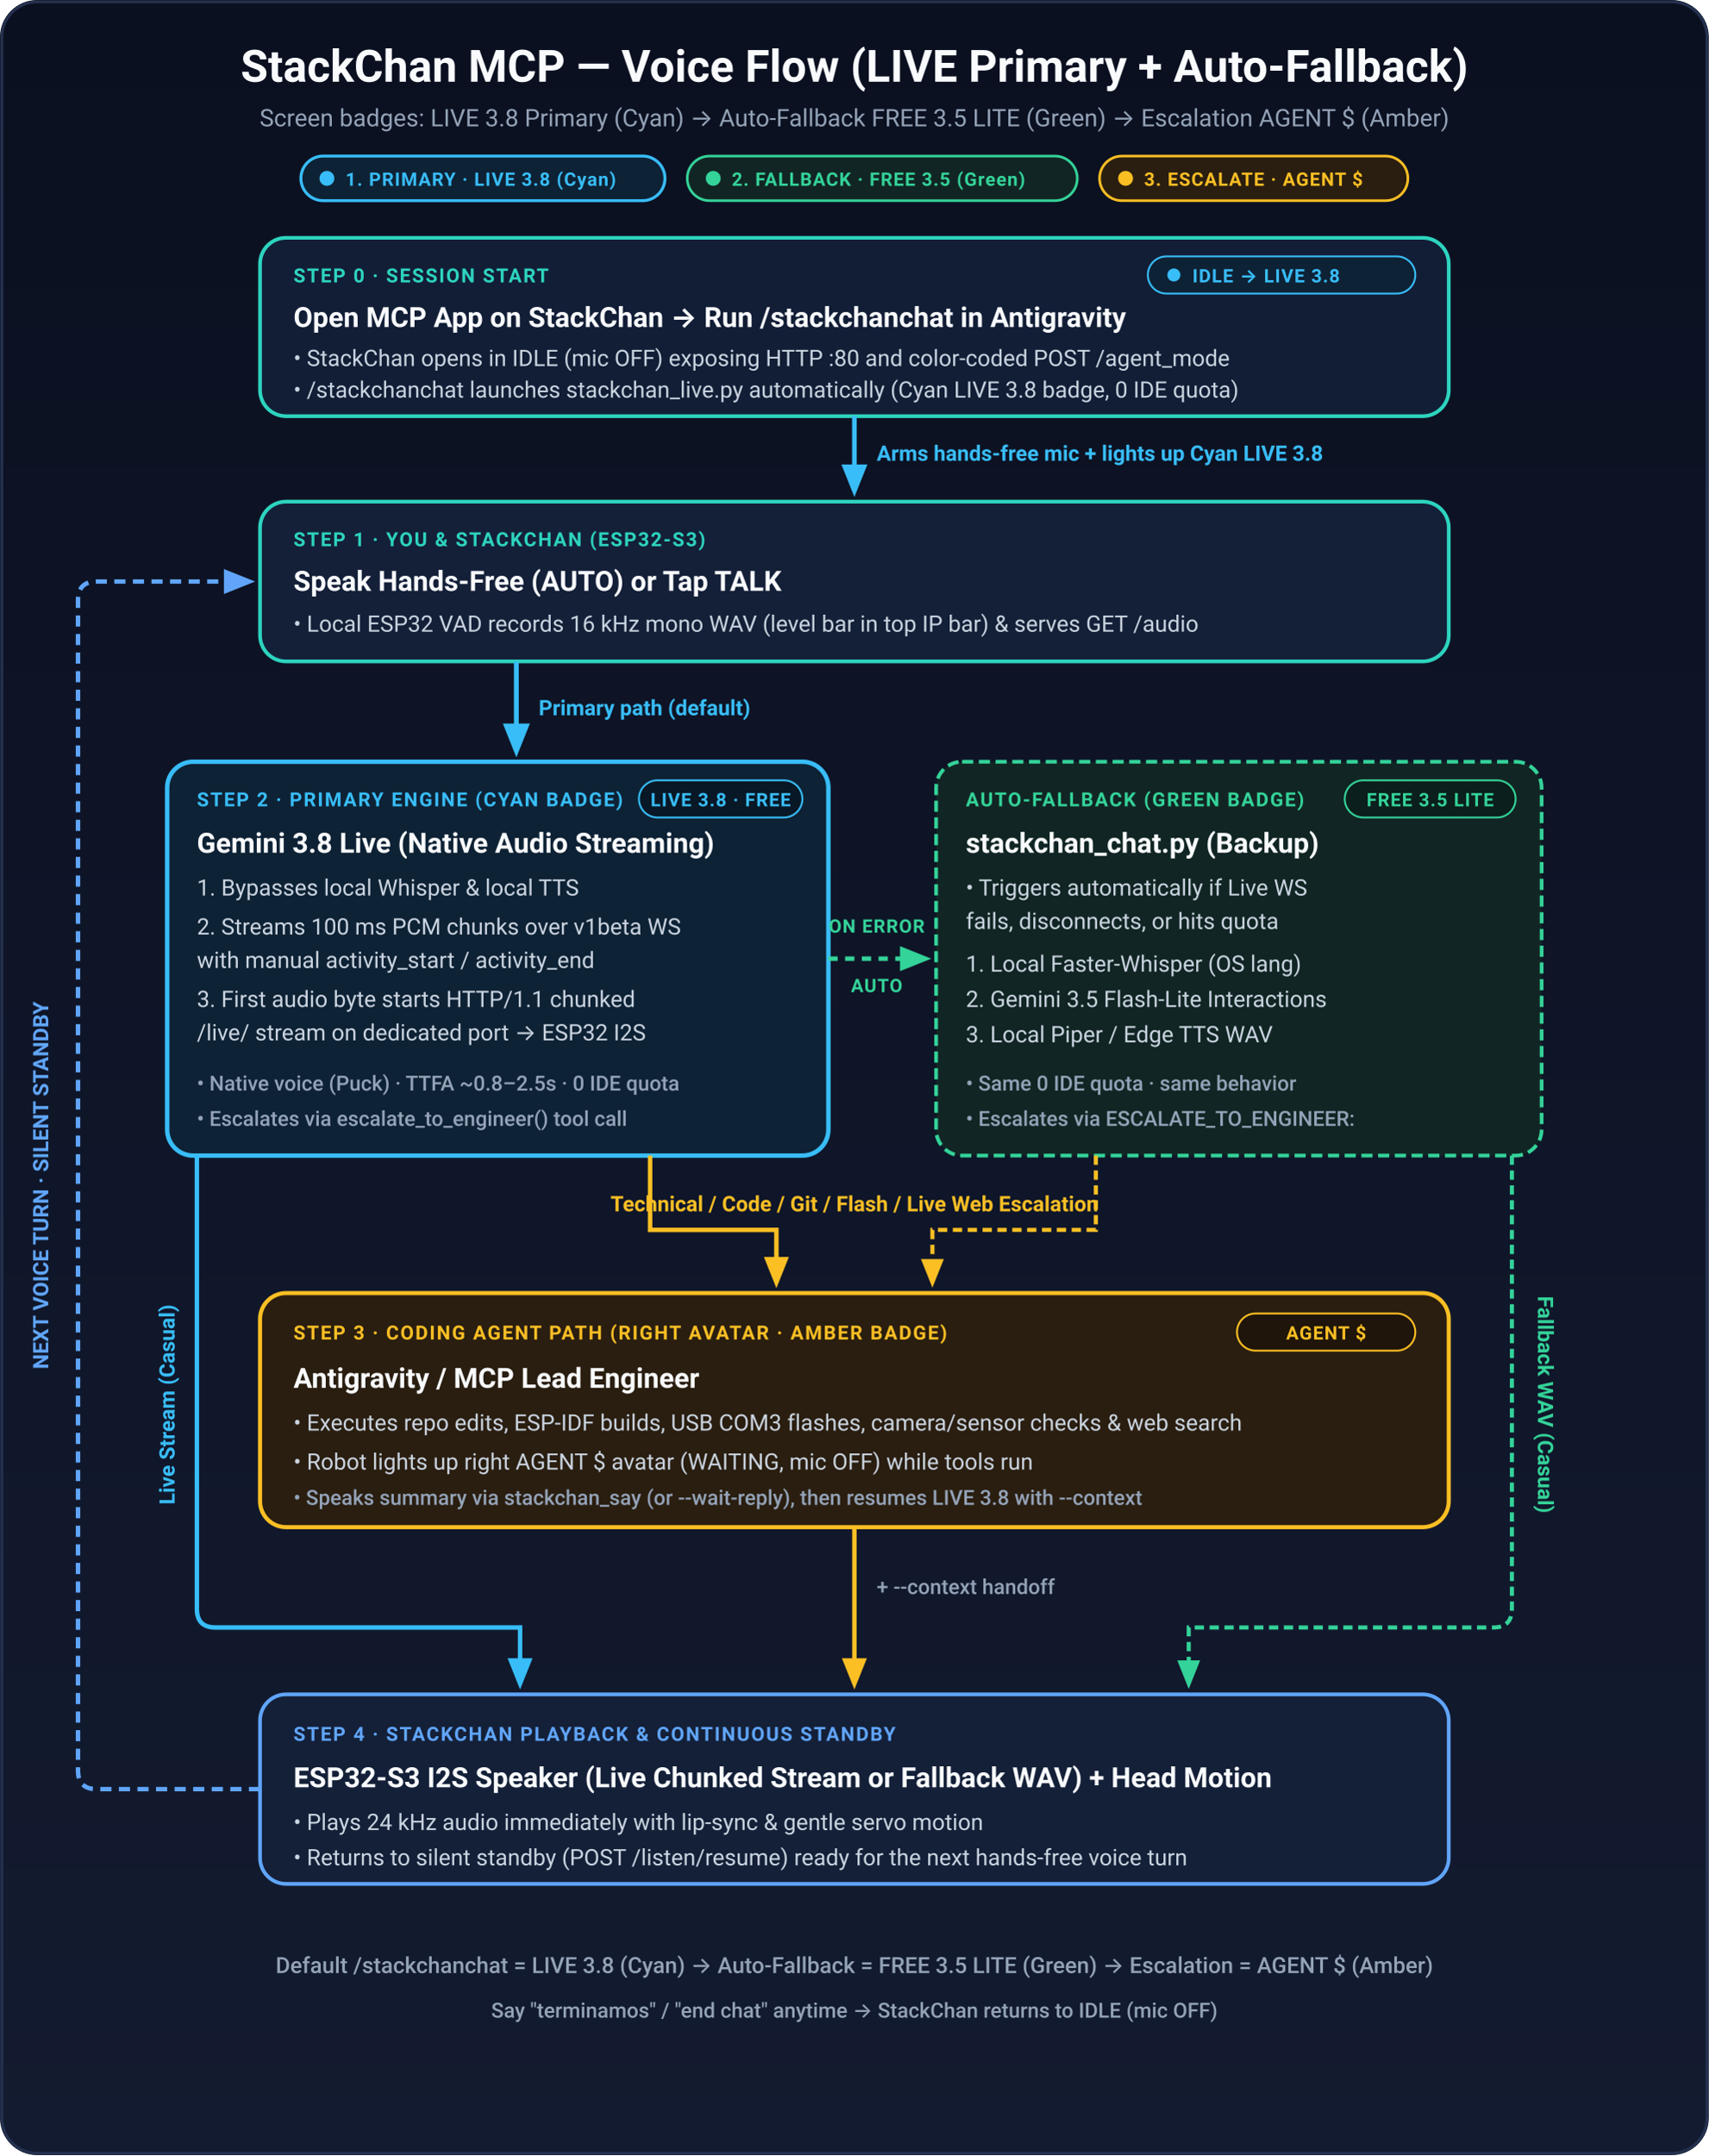
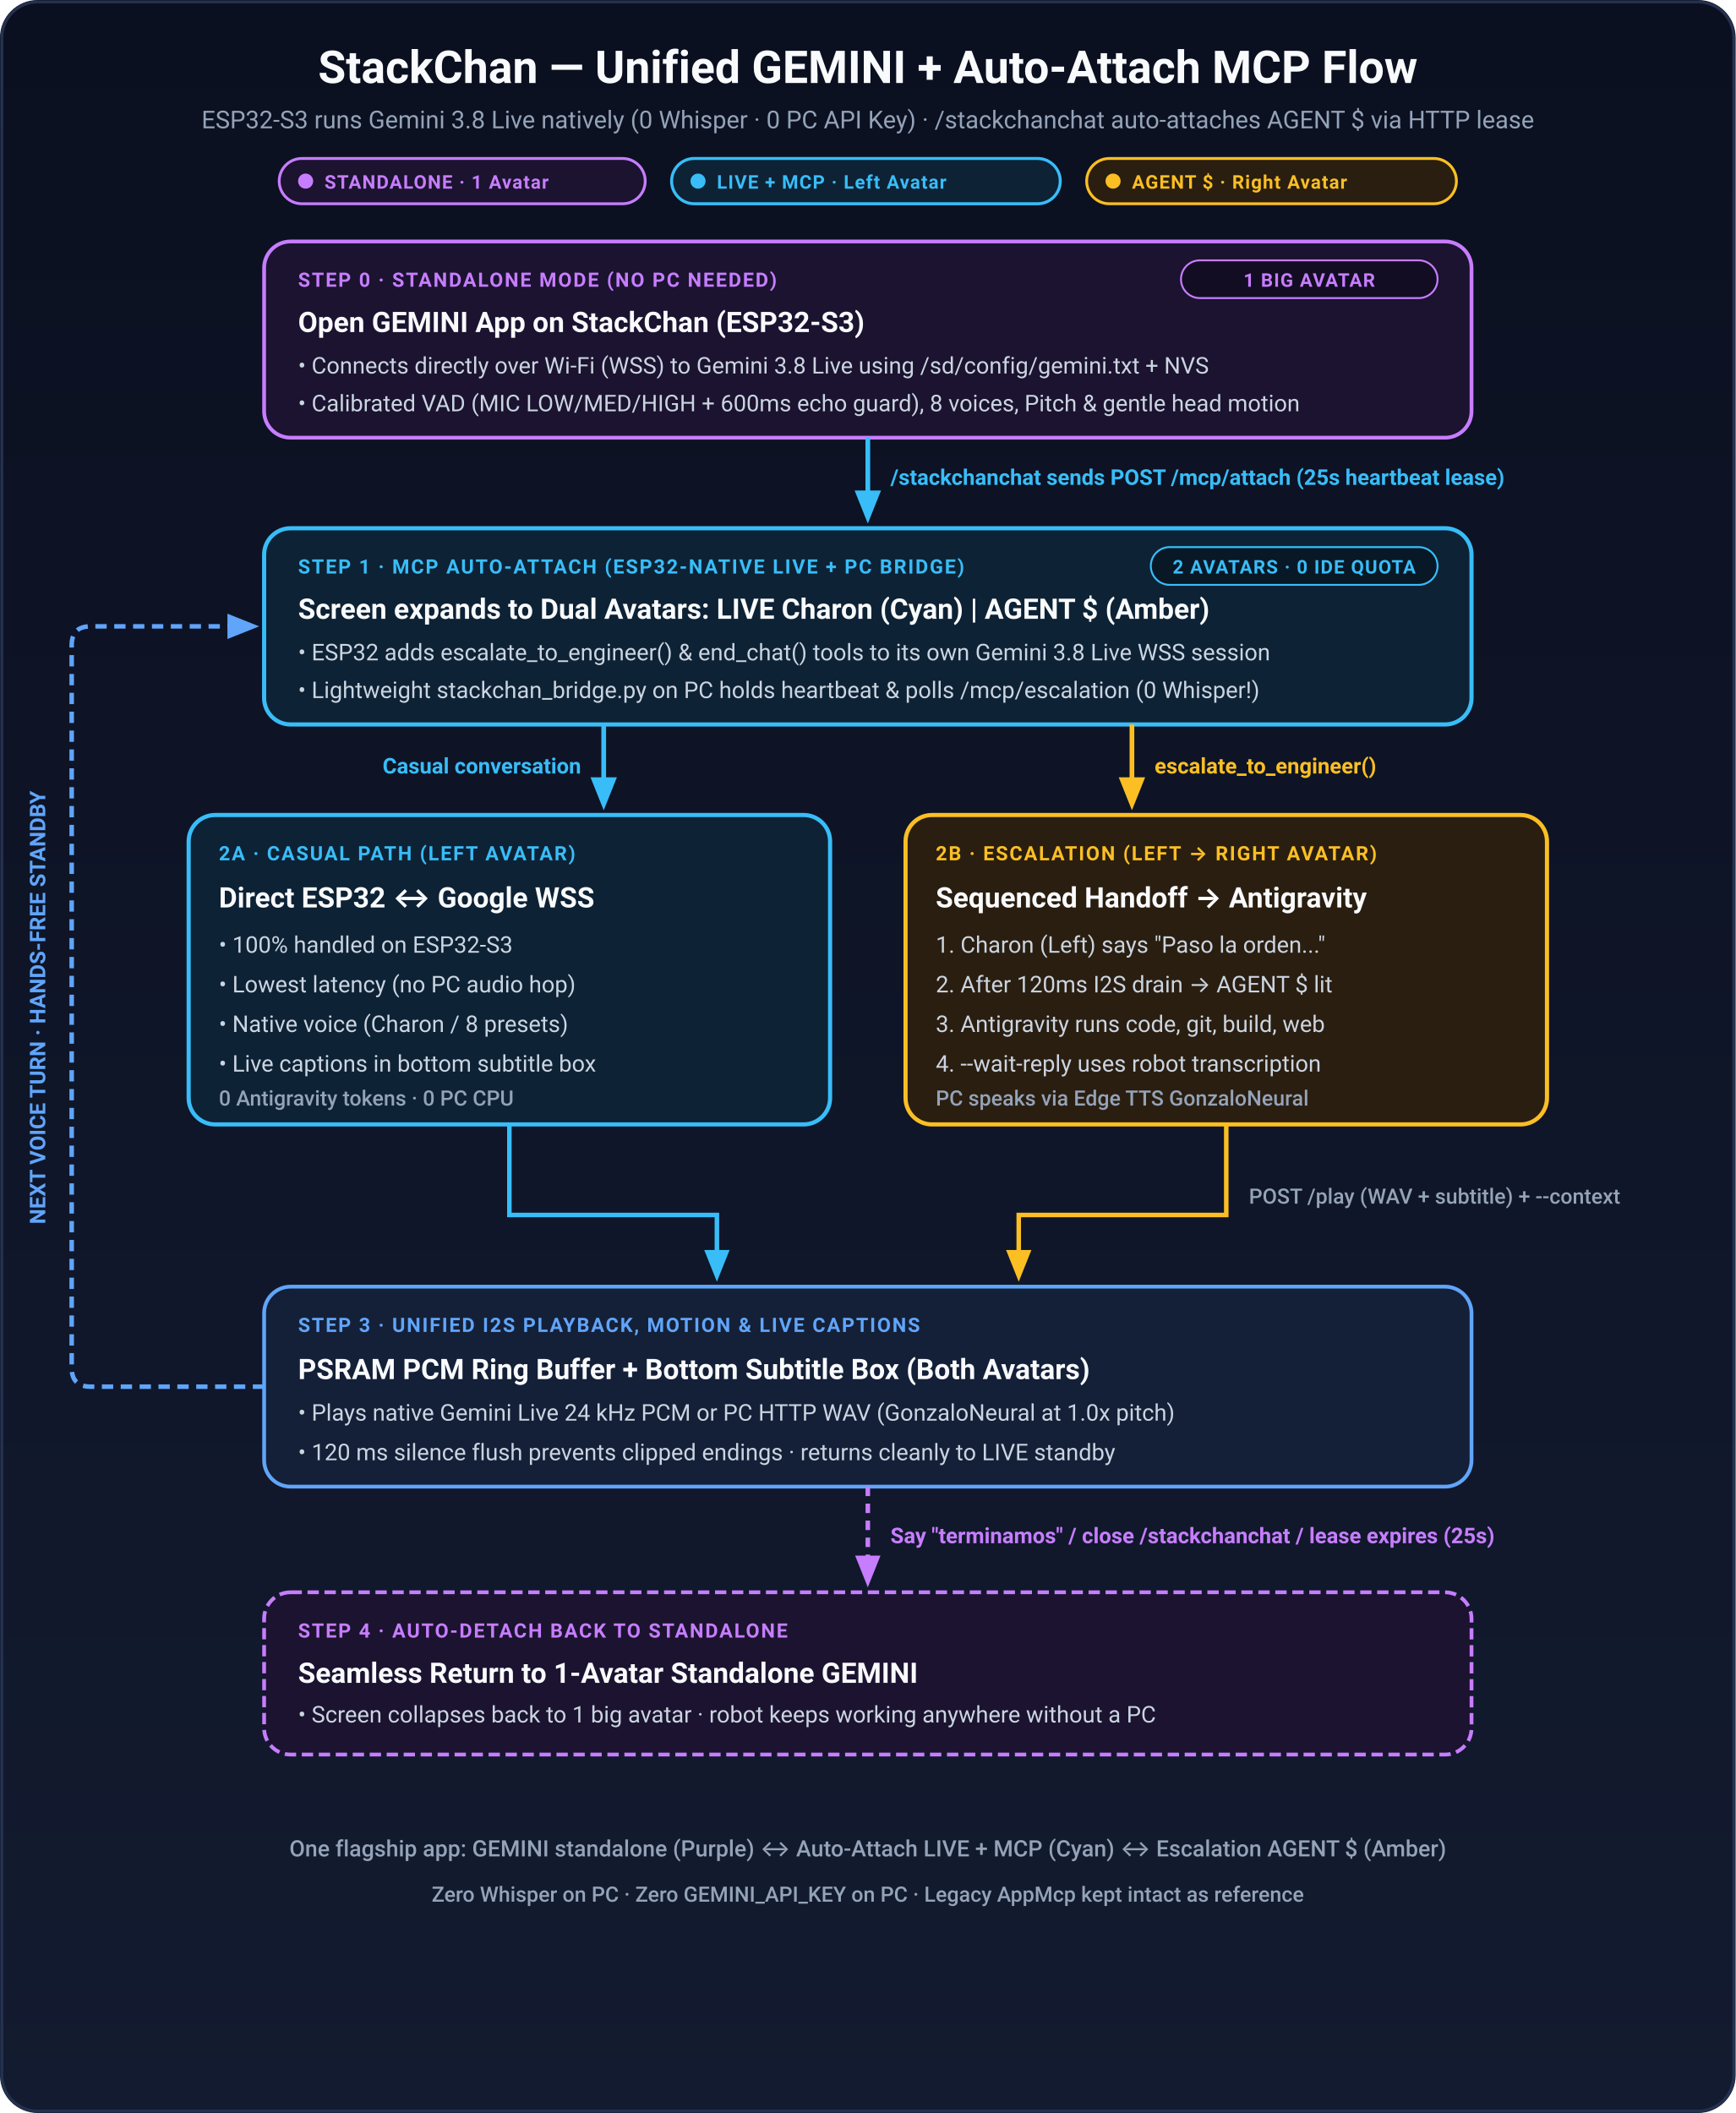
- <svg xmlns="http://www.w3.org/2000/svg" viewBox="0 0 920 1160" width="920" height="1160" role="img" aria-label="StackChan MCP Vertical Voice Flow">
+ <svg xmlns="http://www.w3.org/2000/svg" viewBox="0 0 920 1120" width="920" height="1120" role="img" aria-label="StackChan Unified AppGemini + Auto-Attach MCP Flow">
  <defs>
    <linearGradient id="bg" x1="0" y1="0" x2="0" y2="1">
      <stop offset="0%" stop-color="#0B1020" />
      <stop offset="100%" stop-color="#131B30" />
    </linearGradient>
-     <marker id="arr-teal" viewBox="0 0 10 10" refX="8" refY="5" markerWidth="7" markerHeight="7" orient="auto">
-       <path d="M 0 1 L 10 5 L 0 9 z" fill="#2DD4BF" />
-     </marker>
-     <marker id="arr-blue" viewBox="0 0 10 10" refX="8" refY="5" markerWidth="7" markerHeight="7" orient="auto">
-       <path d="M 0 1 L 10 5 L 0 9 z" fill="#60A5FA" />
+     <marker id="arr-purp" viewBox="0 0 10 10" refX="8" refY="5" markerWidth="7" markerHeight="7" orient="auto">
+       <path d="M 0 1 L 10 5 L 0 9 z" fill="#C77DFF" />
    </marker>
    <marker id="arr-cyan" viewBox="0 0 10 10" refX="8" refY="5" markerWidth="7" markerHeight="7" orient="auto">
      <path d="M 0 1 L 10 5 L 0 9 z" fill="#38BDF8" />
    </marker>
-     <marker id="arr-green" viewBox="0 0 10 10" refX="8" refY="5" markerWidth="7" markerHeight="7" orient="auto">
-       <path d="M 0 1 L 10 5 L 0 9 z" fill="#34D399" />
-     </marker>
    <marker id="arr-amber" viewBox="0 0 10 10" refX="8" refY="5" markerWidth="7" markerHeight="7" orient="auto">
      <path d="M 0 1 L 10 5 L 0 9 z" fill="#FBBF24" />
+     </marker>
+     <marker id="arr-blue" viewBox="0 0 10 10" refX="8" refY="5" markerWidth="7" markerHeight="7" orient="auto">
+       <path d="M 0 1 L 10 5 L 0 9 z" fill="#60A5FA" />
    </marker>
    <style>
      .title { font: 700 24px -apple-system, BlinkMacSystemFont, "Segoe UI", Roboto, sans-serif; fill: #F8FAFC; }
      .sub { font: 400 13px -apple-system, BlinkMacSystemFont, "Segoe UI", Roboto, sans-serif; fill: #94A3B8; }
      .step { font: 700 10.5px -apple-system, BlinkMacSystemFont, "Segoe UI", Roboto, sans-serif; letter-spacing: 0.8px; }
      .h { font: 700 15px -apple-system, BlinkMacSystemFont, "Segoe UI", Roboto, sans-serif; fill: #F8FAFC; }
      .p { font: 400 12.2px -apple-system, BlinkMacSystemFont, "Segoe UI", Roboto, sans-serif; fill: #CBD5E1; }
      .m { font: 500 11.2px -apple-system, BlinkMacSystemFont, "Segoe UI", Roboto, sans-serif; fill: #94A3B8; }
      .el { font: 600 11.5px -apple-system, BlinkMacSystemFont, "Segoe UI", Roboto, sans-serif; }
      .chip { font: 700 10px -apple-system, BlinkMacSystemFont, "Segoe UI", Roboto, sans-serif; letter-spacing: 0.5px; }
      .foot { font: 500 12px -apple-system, BlinkMacSystemFont, "Segoe UI", Roboto, sans-serif; fill: #94A3B8; }
    </style>
  </defs>
-   <rect width="920" height="1160" rx="20" fill="url(#bg)" />
-   <rect x="1" y="1" width="918" height="1158" rx="19" fill="none" stroke="#24314F" stroke-width="1.5" />
-   <text x="460" y="44" text-anchor="middle" class="title">StackChan MCP — Voice Flow (LIVE Primary + Auto-Fallback)</text>
-   <text x="460" y="68" text-anchor="middle" class="sub">Screen badges: LIVE 3.8 Primary (Cyan)  →  Auto-Fallback FREE 3.5 LITE (Green)  →  Escalation AGENT $ (Amber)</text>
-   <g transform="translate(162, 84)">
-     <rect x="0" y="0" width="196" height="24" rx="12" fill="#0E2235" stroke="#38BDF8" stroke-width="1.6" />
-     <circle cx="14" cy="12" r="4" fill="#38BDF8" />
-     <text x="24" y="16" class="chip" fill="#38BDF8">1. PRIMARY · LIVE 3.8 (Cyan)</text>
-     <rect x="208" y="0" width="210" height="24" rx="12" fill="#112624" stroke="#34D399" stroke-width="1.4" />
-     <circle cx="222" cy="12" r="4" fill="#34D399" />
-     <text x="232" y="16" class="chip" fill="#34D399">2. FALLBACK · FREE 3.5 (Green)</text>
-     <rect x="430" y="0" width="166" height="24" rx="12" fill="#2A1E10" stroke="#FBBF24" stroke-width="1.4" />
-     <circle cx="444" cy="12" r="4" fill="#FBBF24" />
-     <text x="454" y="16" class="chip" fill="#FBBF24">3. ESCALATE · AGENT $</text>
+   <rect width="920" height="1120" rx="20" fill="url(#bg)" />
+   <rect x="1" y="1" width="918" height="1118" rx="19" fill="none" stroke="#24314F" stroke-width="1.5" />
+   <text x="460" y="44" text-anchor="middle" class="title">StackChan — Unified GEMINI + Auto-Attach MCP Flow</text>
+   <text x="460" y="68" text-anchor="middle" class="sub">ESP32-S3 runs Gemini 3.8 Live natively (0 Whisper · 0 PC API Key) · /stackchanchat auto-attaches AGENT $ via HTTP lease</text>
+   <g transform="translate(148, 84)">
+     <rect x="0" y="0" width="194" height="24" rx="12" fill="#1B1330" stroke="#C77DFF" stroke-width="1.5" />
+     <circle cx="14" cy="12" r="4" fill="#C77DFF" />
+     <text x="24" y="16" class="chip" fill="#C77DFF">STANDALONE · 1 Avatar</text>
+     <rect x="208" y="0" width="206" height="24" rx="12" fill="#0E2235" stroke="#38BDF8" stroke-width="1.6" />
+     <circle cx="222" cy="12" r="4" fill="#38BDF8" />
+     <text x="232" y="16" class="chip" fill="#38BDF8">LIVE + MCP · Left Avatar</text>
+     <rect x="428" y="0" width="196" height="24" rx="12" fill="#2A1E10" stroke="#FBBF24" stroke-width="1.5" />
+     <circle cx="442" cy="12" r="4" fill="#FBBF24" />
+     <text x="452" y="16" class="chip" fill="#FBBF24">AGENT $ · Right Avatar</text>
  </g>
  <g transform="translate(140, 128)">
-     <rect width="640" height="96" rx="14" fill="#121E36" stroke="#2DD4BF" stroke-width="2" />
-     <text x="18" y="24" class="step" fill="#2DD4BF">STEP 0 · SESSION START</text>
-     <rect x="478" y="10" width="144" height="20" rx="10" fill="#0E2235" stroke="#38BDF8" stroke-width="1" />
-     <circle cx="492" cy="20" r="3.5" fill="#38BDF8" />
-     <text x="502" y="24" class="chip" fill="#38BDF8">IDLE → LIVE 3.8</text>
-     <text x="18" y="48" class="h">Open MCP App on StackChan  →  Run /stackchanchat in Antigravity</text>
-     <text x="18" y="69" class="p">• StackChan opens in IDLE (mic OFF) exposing HTTP :80 and color-coded POST /agent_mode</text>
-     <text x="18" y="86" class="p">• /stackchanchat launches stackchan_live.py automatically (Cyan LIVE 3.8 badge, 0 IDE quota)</text>
+     <rect width="640" height="104" rx="14" fill="#1B1330" stroke="#C77DFF" stroke-width="2" />
+     <text x="18" y="24" class="step" fill="#C77DFF">STEP 0 · STANDALONE MODE (NO PC NEEDED)</text>
+     <rect x="486" y="10" width="136" height="20" rx="10" fill="#130D24" stroke="#C77DFF" stroke-width="1" />
+     <text x="554" y="24" text-anchor="middle" class="chip" fill="#C77DFF">1 BIG AVATAR</text>
+     <text x="18" y="48" class="h">Open GEMINI App on StackChan (ESP32-S3)</text>
+     <text x="18" y="70" class="p">• Connects directly over Wi-Fi (WSS) to Gemini 3.8 Live using /sd/config/gemini.txt + NVS</text>
+     <text x="18" y="90" class="p">• Calibrated VAD (MIC LOW/MED/HIGH + 600ms echo guard), 8 voices, Pitch &amp; gentle head motion</text>
  </g>
-   <line x1="460" y1="224" x2="460" y2="264" stroke="#38BDF8" stroke-width="2.5" marker-end="url(#arr-cyan)" />
-   <text x="472" y="248" class="el" fill="#38BDF8">Arms hands-free mic + lights up Cyan LIVE 3.8</text>
-   <g transform="translate(140, 270)">
-     <rect width="640" height="86" rx="14" fill="#142038" stroke="#2DD4BF" stroke-width="2" />
-     <text x="18" y="24" class="step" fill="#2DD4BF">STEP 1 · YOU &amp; STACKCHAN (ESP32-S3)</text>
-     <text x="18" y="48" class="h">Speak Hands-Free (AUTO) or Tap TALK</text>
-     <text x="18" y="70" class="p">• Local ESP32 VAD records 16 kHz mono WAV (level bar in top IP bar) &amp; serves GET /audio</text>
+   <line x1="460" y1="232" x2="460" y2="274" stroke="#38BDF8" stroke-width="2.5" marker-end="url(#arr-cyan)" />
+   <text x="472" y="257" class="el" fill="#38BDF8">/stackchanchat sends POST /mcp/attach (25s heartbeat lease)</text>
+   <g transform="translate(140, 280)">
+     <rect width="640" height="104" rx="14" fill="#0E2235" stroke="#38BDF8" stroke-width="2.2" />
+     <text x="18" y="24" class="step" fill="#38BDF8">STEP 1 · MCP AUTO-ATTACH (ESP32-NATIVE LIVE + PC BRIDGE)</text>
+     <rect x="470" y="10" width="152" height="20" rx="10" fill="#091826" stroke="#38BDF8" stroke-width="1" />
+     <text x="546" y="24" text-anchor="middle" class="chip" fill="#38BDF8">2 AVATARS · 0 IDE QUOTA</text>
+     <text x="18" y="48" class="h">Screen expands to Dual Avatars: LIVE Charon (Cyan) | AGENT $ (Amber)</text>
+     <text x="18" y="70" class="p">• ESP32 adds escalate_to_engineer() &amp; end_chat() tools to its own Gemini 3.8 Live WSS session</text>
+     <text x="18" y="90" class="p">• Lightweight stackchan_bridge.py on PC holds heartbeat &amp; polls /mcp/escalation (0 Whisper!)</text>
  </g>
-   <line x1="278" y1="356" x2="278" y2="404" stroke="#38BDF8" stroke-width="2.6" marker-end="url(#arr-cyan)" />
-   <text x="290" y="385" class="el" fill="#38BDF8">Primary path (default)</text>
-   <g transform="translate(90, 410)">
-     <rect width="356" height="212" rx="14" fill="#0E2235" stroke="#38BDF8" stroke-width="2.4" />
-     <text x="16" y="24" class="step" fill="#38BDF8">STEP 2 · PRIMARY ENGINE (CYAN BADGE)</text>
-     <rect x="254" y="10" width="88" height="20" rx="10" fill="#091826" stroke="#38BDF8" stroke-width="1" />
-     <text x="298" y="24" text-anchor="middle" class="chip" fill="#38BDF8">LIVE 3.8 · FREE</text>
-     <text x="16" y="49" class="h">Gemini 3.8 Live (Native Audio Streaming)</text>
-     <text x="16" y="72" class="p">1. Bypasses local Whisper &amp; local TTS</text>
-     <text x="16" y="93" class="p">2. Streams 100 ms PCM chunks over v1beta WS</text>
-     <text x="16" y="111" class="p">   with manual activity_start / activity_end</text>
-     <text x="16" y="132" class="p">3. First audio byte starts HTTP/1.1 chunked</text>
-     <text x="16" y="150" class="p">   /live/ stream on dedicated port → ESP32 I2S</text>
-     <text x="16" y="177" class="m">• Native voice (Puck) · TTFA ~0.8–2.5s · 0 IDE quota</text>
-     <text x="16" y="196" class="m">• Escalates via escalate_to_engineer() tool call</text>
+   <path d="M 320 384 L 320 426" fill="none" stroke="#38BDF8" stroke-width="2.5" marker-end="url(#arr-cyan)" />
+   <text x="308" y="410" text-anchor="end" class="el" fill="#38BDF8">Casual conversation</text>
+   <path d="M 600 384 L 600 426" fill="none" stroke="#FBBF24" stroke-width="2.5" marker-end="url(#arr-amber)" />
+   <text x="612" y="410" text-anchor="start" class="el" fill="#FBBF24">escalate_to_engineer()</text>
+   <g transform="translate(100, 432)">
+     <rect width="340" height="164" rx="14" fill="#0E2235" stroke="#38BDF8" stroke-width="2.2" />
+     <text x="16" y="24" class="step" fill="#38BDF8">2A · CASUAL PATH (LEFT AVATAR)</text>
+     <text x="16" y="49" class="h">Direct ESP32 ↔ Google WSS</text>
+     <text x="16" y="73" class="p">• 100% handled on ESP32-S3</text>
+     <text x="16" y="94" class="p">• Lowest latency (no PC audio hop)</text>
+     <text x="16" y="115" class="p">• Native voice (Charon / 8 presets)</text>
+     <text x="16" y="136" class="p">• Live captions in bottom subtitle box</text>
+     <text x="16" y="154" class="m">0 Antigravity tokens · 0 PC CPU</text>
  </g>
-   <line x1="446" y1="516" x2="498" y2="516" stroke="#34D399" stroke-width="2.4" stroke-dasharray="5,4" marker-end="url(#arr-green)" />
-   <text x="472" y="502" text-anchor="middle" class="chip" fill="#34D399">ON ERROR</text>
-   <text x="472" y="534" text-anchor="middle" class="chip" fill="#34D399">AUTO</text>
-   <g transform="translate(504, 410)">
-     <rect width="326" height="212" rx="14" fill="#112624" stroke="#34D399" stroke-width="2" stroke-dasharray="6,3" />
-     <text x="16" y="24" class="step" fill="#34D399">AUTO-FALLBACK (GREEN BADGE)</text>
-     <rect x="220" y="10" width="92" height="20" rx="10" fill="#0B1F1C" stroke="#34D399" stroke-width="1" />
-     <text x="266" y="24" text-anchor="middle" class="chip" fill="#34D399">FREE 3.5 LITE</text>
-     <text x="16" y="49" class="h">stackchan_chat.py (Backup)</text>
-     <text x="16" y="72" class="p">• Triggers automatically if Live WS</text>
-     <text x="16" y="90" class="p">  fails, disconnects, or hits quota</text>
-     <text x="16" y="113" class="p">1. Local Faster-Whisper (OS lang)</text>
-     <text x="16" y="132" class="p">2. Gemini 3.5 Flash-Lite Interactions</text>
-     <text x="16" y="151" class="p">3. Local Piper / Edge TTS WAV</text>
-     <text x="16" y="177" class="m">• Same 0 IDE quota · same behavior</text>
-     <text x="16" y="196" class="m">• Escalates via ESCALATE_TO_ENGINEER:</text>
+   <g transform="translate(480, 432)">
+     <rect width="340" height="164" rx="14" fill="#2A1E10" stroke="#FBBF24" stroke-width="2.2" />
+     <text x="16" y="24" class="step" fill="#FBBF24">2B · ESCALATION (LEFT → RIGHT AVATAR)</text>
+     <text x="16" y="49" class="h">Sequenced Handoff → Antigravity</text>
+     <text x="16" y="73" class="p">1. Charon (Left) says "Paso la orden..."</text>
+     <text x="16" y="94" class="p">2. After 120ms I2S drain → AGENT $ lit</text>
+     <text x="16" y="115" class="p">3. Antigravity runs code, git, build, web</text>
+     <text x="16" y="136" class="p">4. --wait-reply uses robot transcription</text>
+     <text x="16" y="154" class="m">PC speaks via Edge TTS GonzaloNeural</text>
  </g>
-   <path d="M 350 622 L 350 662 L 418 662 L 418 690" fill="none" stroke="#FBBF24" stroke-width="2.4" marker-end="url(#arr-amber)" />
-   <path d="M 590 622 L 590 662 L 502 662 L 502 690" fill="none" stroke="#FBBF24" stroke-width="2.2" stroke-dasharray="5,3" marker-end="url(#arr-amber)" />
-   <text x="460" y="652" text-anchor="middle" class="el" fill="#FBBF24">Technical / Code / Git / Flash / Live Web Escalation</text>
-   <g transform="translate(140, 696)">
-     <rect width="640" height="126" rx="14" fill="#2A1E10" stroke="#FBBF24" stroke-width="2.2" />
-     <text x="18" y="25" class="step" fill="#FBBF24">STEP 3 · CODING AGENT PATH (RIGHT AVATAR · AMBER BADGE)</text>
-     <rect x="526" y="11" width="96" height="20" rx="10" fill="#1F150A" stroke="#FBBF24" stroke-width="1" />
-     <text x="574" y="25" text-anchor="middle" class="chip" fill="#FBBF24">AGENT $</text>
-     <text x="18" y="51" class="h">Antigravity / MCP Lead Engineer</text>
-     <text x="18" y="74" class="p">• Executes repo edits, ESP-IDF builds, USB COM3 flashes, camera/sensor checks &amp; web search</text>
-     <text x="18" y="95" class="p">• Robot lights up right AGENT $ avatar (WAITING, mic OFF) while tools run</text>
-     <text x="18" y="114" class="m">• Speaks summary via stackchan_say (or --wait-reply), then resumes LIVE 3.8 with --context</text>
+   <path d="M 270 596 L 270 644 L 380 644 L 380 676" fill="none" stroke="#38BDF8" stroke-width="2.4" marker-end="url(#arr-cyan)" />
+   <path d="M 650 596 L 650 644 L 540 644 L 540 676" fill="none" stroke="#FBBF24" stroke-width="2.4" marker-end="url(#arr-amber)" />
+   <text x="662" y="638" class="m" fill="#FBBF24">POST /play (WAV + subtitle) + --context</text>
+   <g transform="translate(140, 682)">
+     <rect width="640" height="106" rx="14" fill="#142038" stroke="#60A5FA" stroke-width="2" />
+     <text x="18" y="24" class="step" fill="#60A5FA">STEP 3 · UNIFIED I2S PLAYBACK, MOTION &amp; LIVE CAPTIONS</text>
+     <text x="18" y="49" class="h">PSRAM PCM Ring Buffer + Bottom Subtitle Box (Both Avatars)</text>
+     <text x="18" y="71" class="p">• Plays native Gemini Live 24 kHz PCM or PC HTTP WAV (GonzaloNeural at 1.0x pitch)</text>
+     <text x="18" y="92" class="p">• 120 ms silence flush prevents clipped endings · returns cleanly to LIVE standby</text>
  </g>
-   <path d="M 106 622 L 106 866 Q 106 876 116 876 L 280 876 L 280 906" fill="none" stroke="#38BDF8" stroke-width="2.4" marker-end="url(#arr-cyan)" />
-   <text transform="translate(94, 756) rotate(-90)" text-anchor="middle" class="el" fill="#38BDF8">Live Stream (Casual)</text>
-   <path d="M 814 622 L 814 866 Q 814 876 804 876 L 640 876 L 640 906" fill="none" stroke="#34D399" stroke-width="2.2" stroke-dasharray="5,3" marker-end="url(#arr-green)" />
-   <text transform="translate(828, 756) rotate(90)" text-anchor="middle" class="el" fill="#34D399">Fallback WAV (Casual)</text>
-   <line x1="460" y1="822" x2="460" y2="906" stroke="#FBBF24" stroke-width="2.4" marker-end="url(#arr-amber)" />
-   <text x="472" y="858" class="m" fill="#FBBF24">+ --context handoff</text>
-   <g transform="translate(140, 912)">
-     <rect width="640" height="102" rx="14" fill="#142038" stroke="#60A5FA" stroke-width="2" />
-     <text x="18" y="25" class="step" fill="#60A5FA">STEP 4 · STACKCHAN PLAYBACK &amp; CONTINUOUS STANDBY</text>
-     <text x="18" y="50" class="h">ESP32-S3 I2S Speaker (Live Chunked Stream or Fallback WAV) + Head Motion</text>
-     <text x="18" y="73" class="p">• Plays 24 kHz audio immediately with lip-sync &amp; gentle servo motion</text>
-     <text x="18" y="92" class="p">• Returns to silent standby (POST /listen/resume) ready for the next hands-free voice turn</text>
+   <line x1="460" y1="788" x2="460" y2="838" stroke="#C77DFF" stroke-width="2.4" stroke-dasharray="5,4" marker-end="url(#arr-purp)" />
+   <text x="472" y="818" class="el" fill="#C77DFF">Say "terminamos" / close /stackchanchat / lease expires (25s)</text>
+   <g transform="translate(140, 844)">
+     <rect width="640" height="86" rx="14" fill="#1B1330" stroke="#C77DFF" stroke-width="2" stroke-dasharray="6,3" />
+     <text x="18" y="24" class="step" fill="#C77DFF">STEP 4 · AUTO-DETACH BACK TO STANDALONE</text>
+     <text x="18" y="48" class="h">Seamless Return to 1-Avatar Standalone GEMINI</text>
+     <text x="18" y="69" class="p">• Screen collapses back to 1 big avatar · robot keeps working anywhere without a PC</text>
  </g>
-   <path d="M 140 963 L 52 963 Q 42 963 42 953 L 42 323 Q 42 313 52 313 L 134 313" fill="none" stroke="#60A5FA" stroke-width="2.4" stroke-dasharray="6,4" marker-end="url(#arr-blue)" />
-   <text transform="translate(26, 638) rotate(-90)" text-anchor="middle" class="el" fill="#60A5FA">NEXT VOICE TURN · SILENT STANDBY</text>
-   <text x="460" y="1062" text-anchor="middle" class="foot">Default /stackchanchat = LIVE 3.8 (Cyan)  →  Auto-Fallback = FREE 3.5 LITE (Green)  →  Escalation = AGENT $ (Amber)</text>
-   <text x="460" y="1086" text-anchor="middle" class="m">Say "terminamos" / "end chat" anytime → StackChan returns to IDLE (mic OFF)</text>
+   <path d="M 140 735 L 48 735 Q 38 735 38 725 L 38 342 Q 38 332 48 332 L 134 332" fill="none" stroke="#60A5FA" stroke-width="2.4" stroke-dasharray="6,4" marker-end="url(#arr-blue)" />
+   <text transform="translate(24, 534) rotate(-90)" text-anchor="middle" class="el" fill="#60A5FA">NEXT VOICE TURN · HANDS-FREE STANDBY</text>
+   <text x="460" y="984" text-anchor="middle" class="foot">One flagship app: GEMINI standalone (Purple) ↔ Auto-Attach LIVE + MCP (Cyan) ↔ Escalation AGENT $ (Amber)</text>
+   <text x="460" y="1008" text-anchor="middle" class="m">Zero Whisper on PC · Zero GEMINI_API_KEY on PC · Legacy AppMcp kept intact as reference</text>
</svg>
